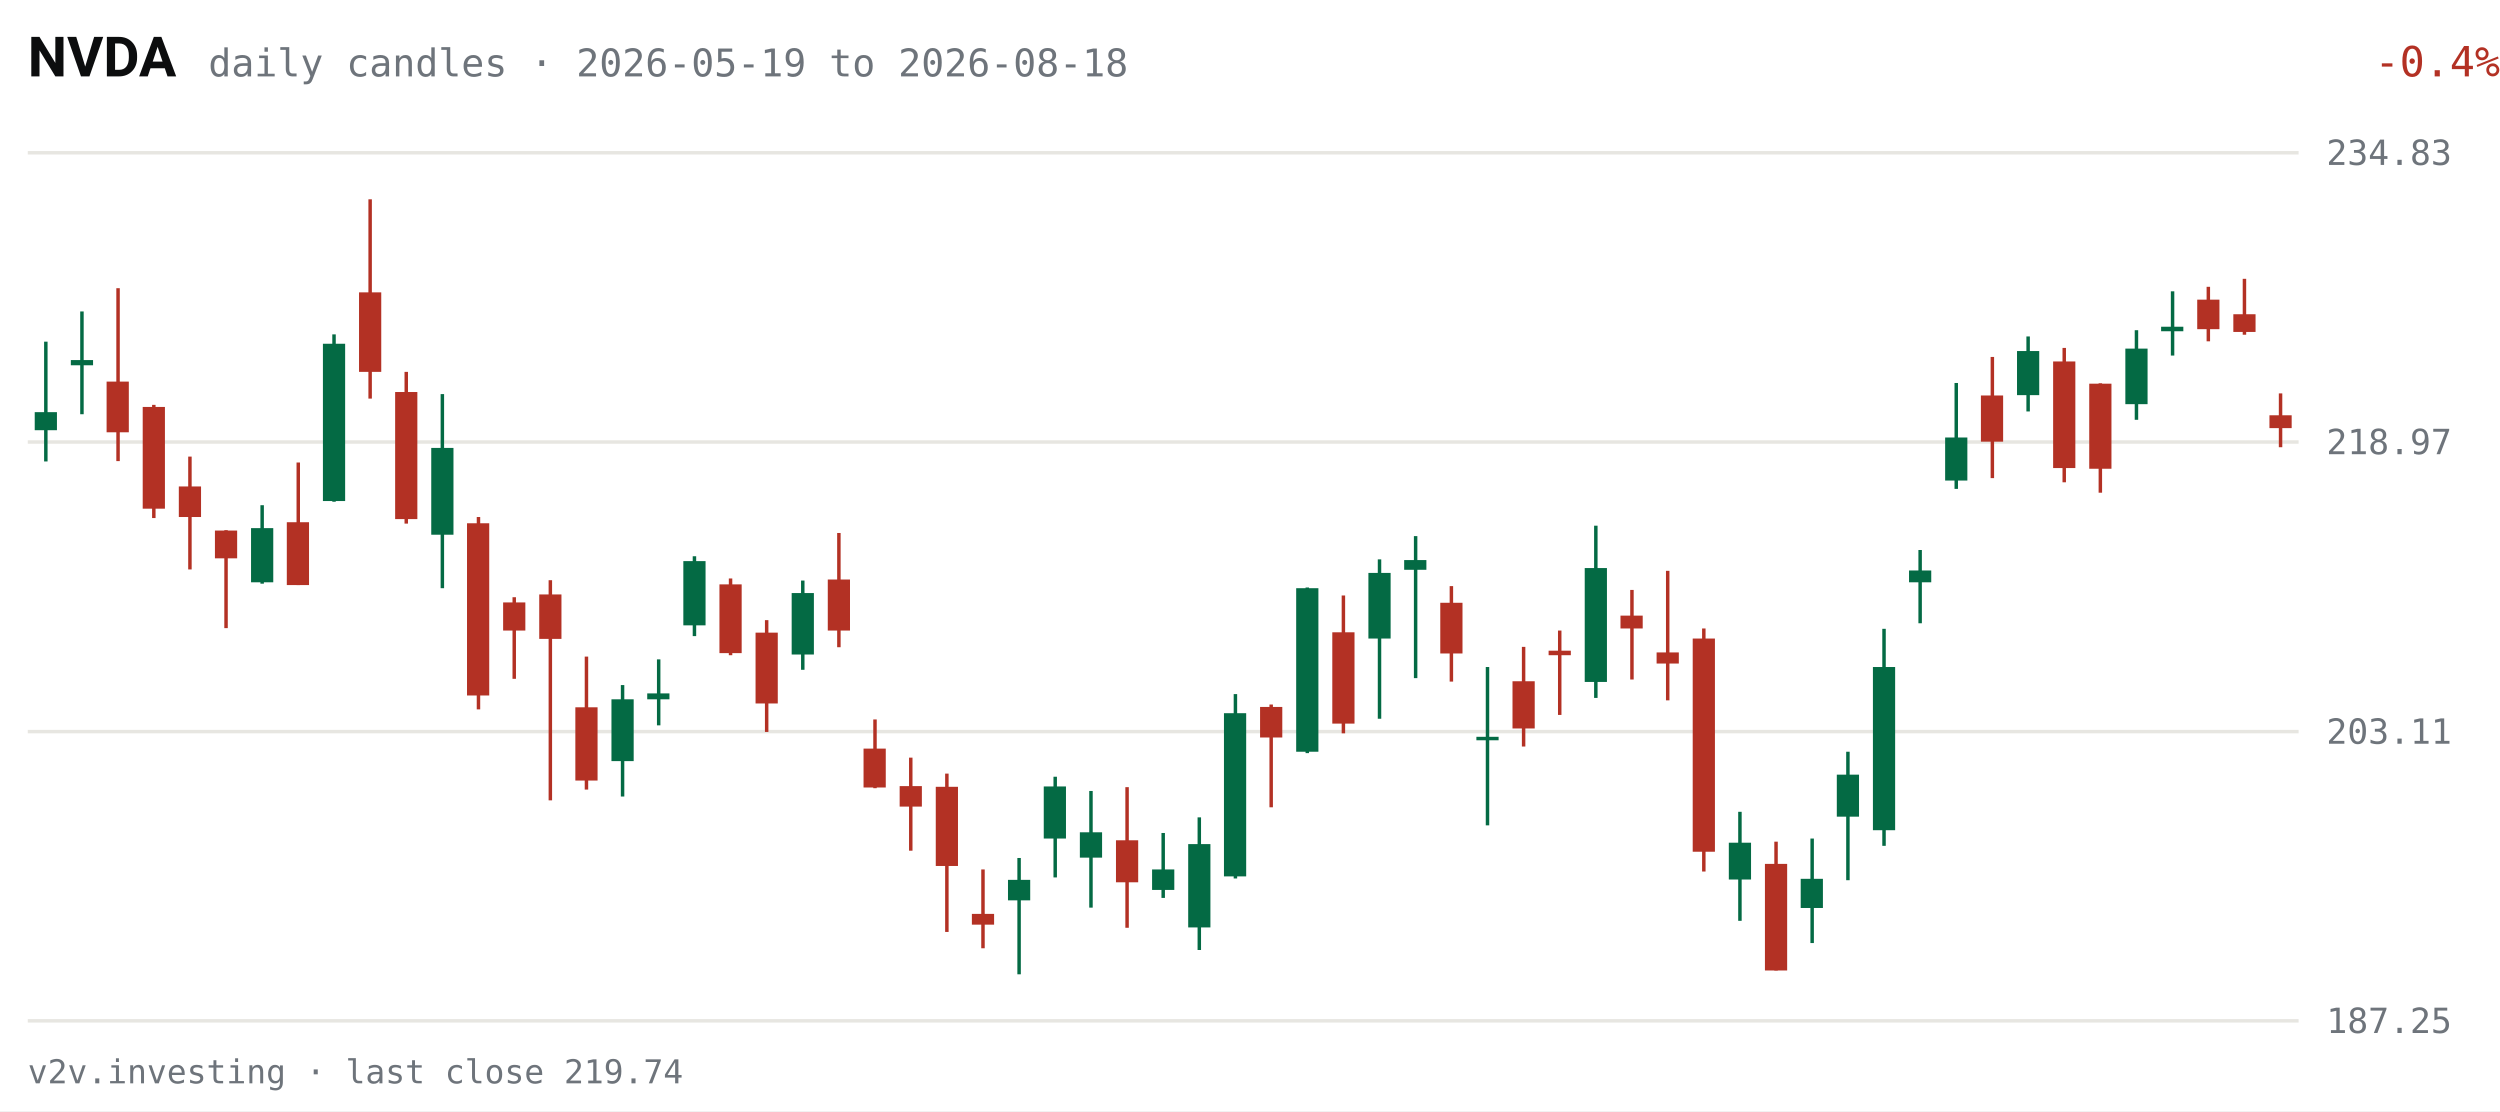
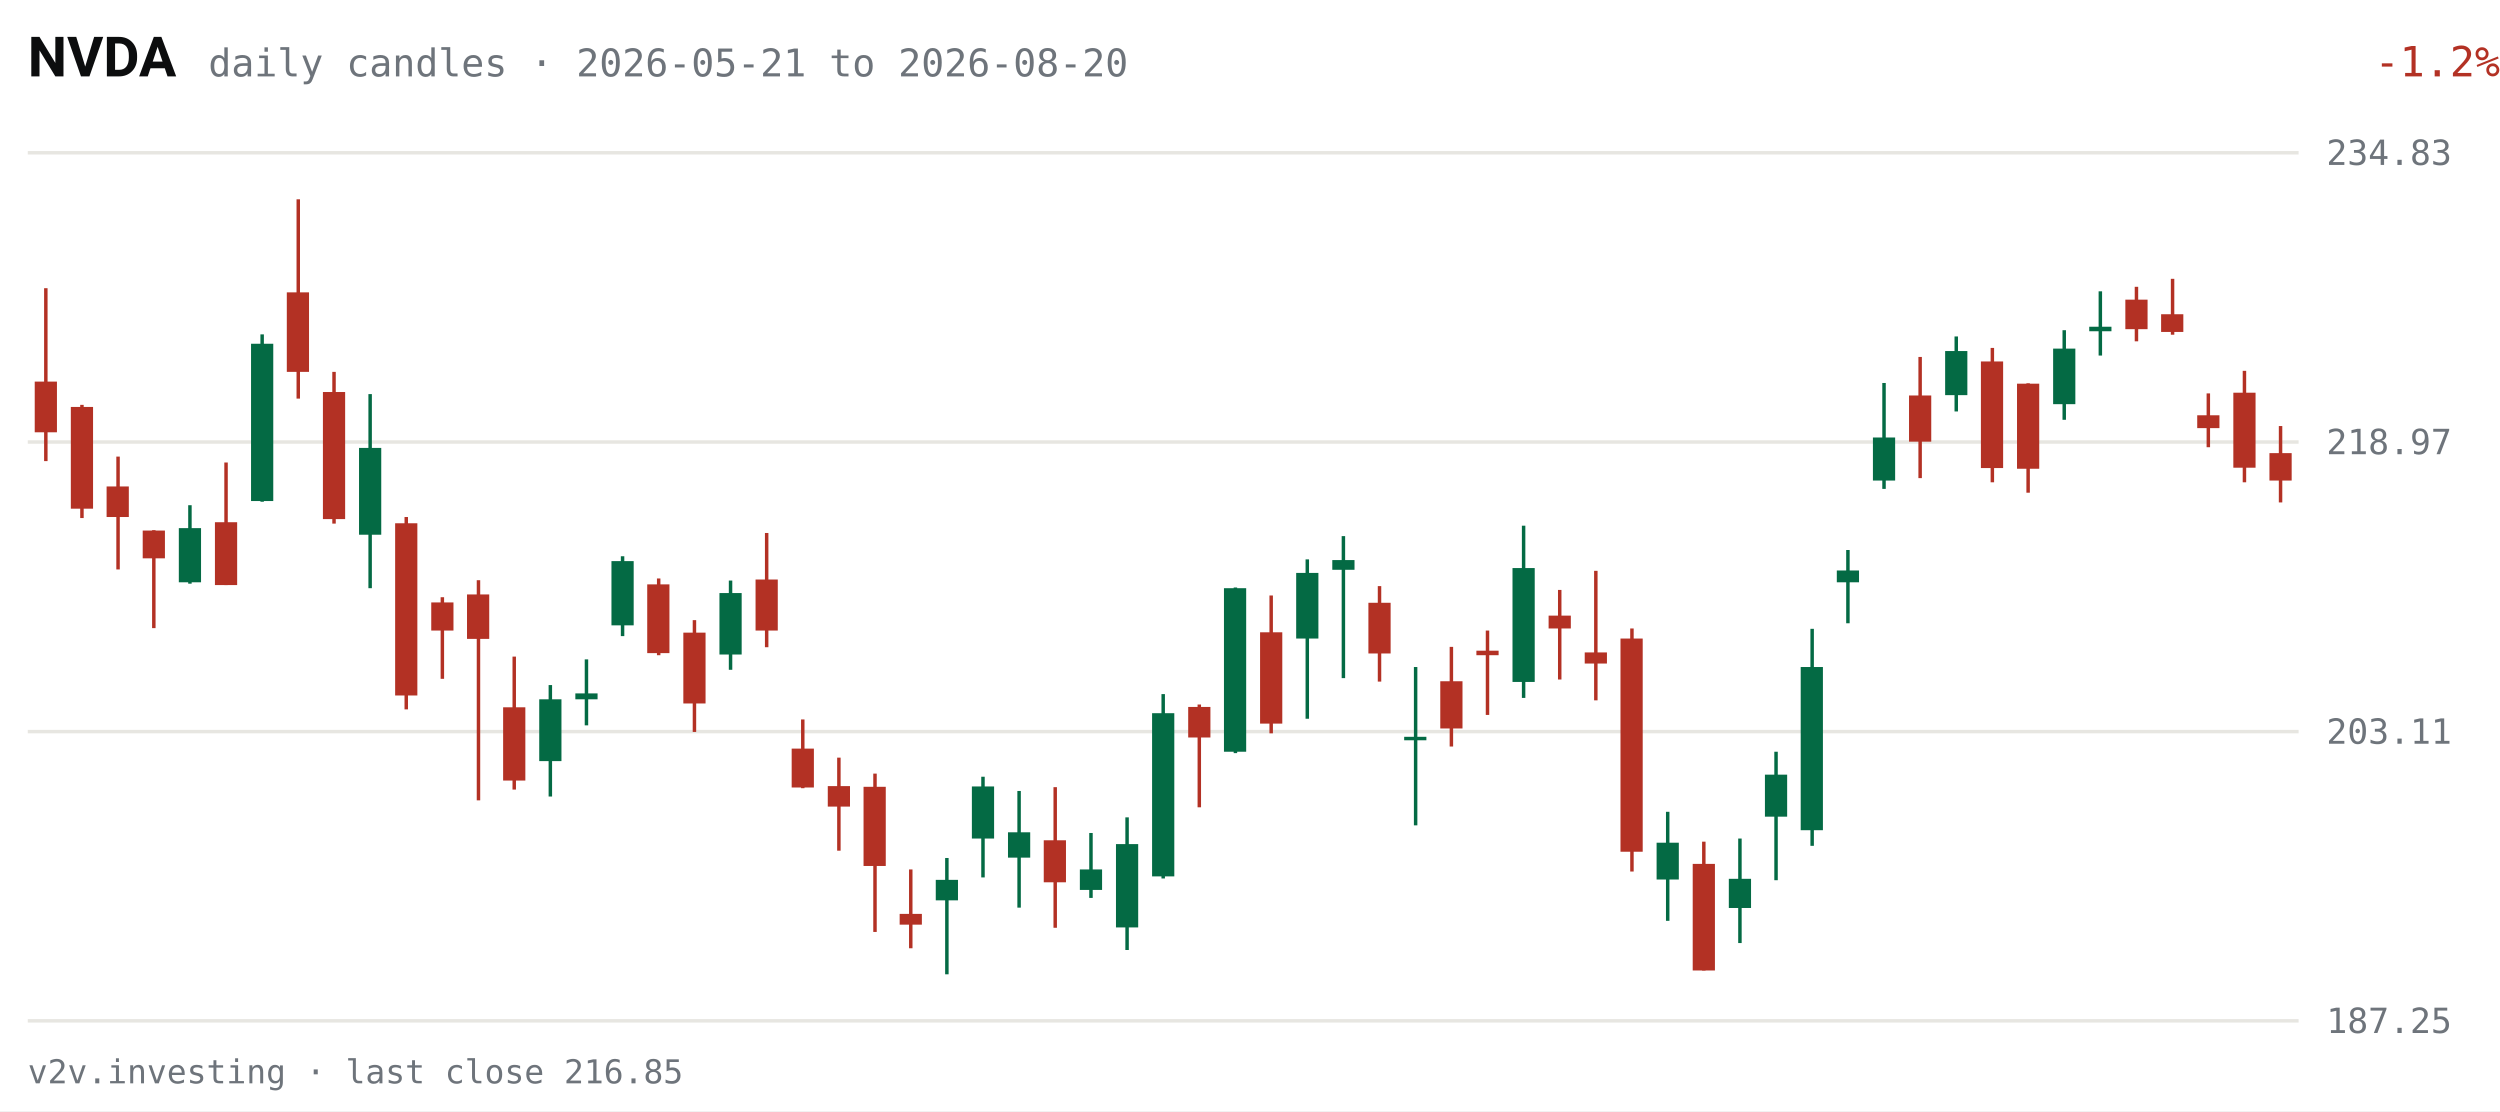
<svg xmlns="http://www.w3.org/2000/svg" viewBox="0 0 720 320" width="720" height="320" role="img" aria-label="NVDA daily candles, last 63 sessions">
  <rect width="720" height="320" fill="#FFFFFF" />
  <text x="8" y="22" fill="#0C0D0E" font-size="16" font-weight="600" font-family="system-ui,-apple-system,Segoe UI,Roboto,sans-serif">NVDA</text>
-   <text x="60" y="22" fill="#6E747B" font-size="11" font-family="ui-monospace,SFMono-Regular,Menlo,Consolas,monospace">daily candles · 2026-05-19 to 2026-08-18</text>
-   <text x="670" y="22" fill="#B33124" font-size="12" text-anchor="end" font-family="ui-monospace,SFMono-Regular,Menlo,Consolas,monospace" transform="translate(50,0)">-0.4%</text>
+   <text x="60" y="22" fill="#6E747B" font-size="11" font-family="ui-monospace,SFMono-Regular,Menlo,Consolas,monospace">daily candles · 2026-05-21 to 2026-08-20</text>
+   <text x="670" y="22" fill="#B33124" font-size="12" text-anchor="end" font-family="ui-monospace,SFMono-Regular,Menlo,Consolas,monospace" transform="translate(50,0)">-1.2%</text>
  <g font-family="ui-monospace,SFMono-Regular,Menlo,Consolas,monospace">
    <line x1="8" y1="294.0" x2="662" y2="294.0" stroke="#E7E6E1" stroke-width="1" />
    <text x="670" y="297.5" fill="#6E747B" font-size="10">187.25</text>
    <line x1="8" y1="210.7" x2="662" y2="210.7" stroke="#E7E6E1" stroke-width="1" />
    <text x="670" y="214.2" fill="#6E747B" font-size="10">203.11</text>
    <line x1="8" y1="127.3" x2="662" y2="127.3" stroke="#E7E6E1" stroke-width="1" />
    <text x="670" y="130.8" fill="#6E747B" font-size="10">218.97</text>
    <line x1="8" y1="44.0" x2="662" y2="44.0" stroke="#E7E6E1" stroke-width="1" />
    <text x="670" y="47.5" fill="#6E747B" font-size="10">234.83</text>
-     <line x1="13.2" y1="98.4" x2="13.2" y2="132.9" stroke="#046A44" stroke-width="1" />
-     <rect x="10.0" y="118.7" width="6.4" height="5.2" fill="#046A44" />
-     <line x1="23.6" y1="89.7" x2="23.6" y2="119.3" stroke="#046A44" stroke-width="1" />
-     <rect x="20.4" y="103.7" width="6.4" height="1.5" fill="#046A44" />
-     <line x1="34.0" y1="83.0" x2="34.0" y2="132.8" stroke="#B33124" stroke-width="1" />
-     <rect x="30.7" y="109.9" width="6.4" height="14.6" fill="#B33124" />
-     <line x1="44.3" y1="116.6" x2="44.3" y2="149.2" stroke="#B33124" stroke-width="1" />
-     <rect x="41.1" y="117.2" width="6.4" height="29.3" fill="#B33124" />
-     <line x1="54.7" y1="131.5" x2="54.7" y2="164.0" stroke="#B33124" stroke-width="1" />
-     <rect x="51.5" y="140.1" width="6.4" height="8.8" fill="#B33124" />
-     <line x1="65.1" y1="152.7" x2="65.1" y2="180.9" stroke="#B33124" stroke-width="1" />
-     <rect x="61.9" y="152.8" width="6.4" height="8.0" fill="#B33124" />
-     <line x1="75.5" y1="145.5" x2="75.5" y2="168.1" stroke="#046A44" stroke-width="1" />
-     <rect x="72.3" y="152.1" width="6.4" height="15.6" fill="#046A44" />
-     <line x1="85.9" y1="133.2" x2="85.9" y2="168.5" stroke="#B33124" stroke-width="1" />
-     <rect x="82.6" y="150.4" width="6.4" height="18.1" fill="#B33124" />
-     <line x1="96.2" y1="96.3" x2="96.2" y2="144.5" stroke="#046A44" stroke-width="1" />
-     <rect x="93.0" y="99.0" width="6.4" height="45.3" fill="#046A44" />
-     <line x1="106.6" y1="57.4" x2="106.6" y2="114.8" stroke="#B33124" stroke-width="1" />
-     <rect x="103.4" y="84.2" width="6.4" height="22.9" fill="#B33124" />
-     <line x1="117.0" y1="107.1" x2="117.0" y2="150.8" stroke="#B33124" stroke-width="1" />
-     <rect x="113.8" y="112.9" width="6.4" height="36.6" fill="#B33124" />
-     <line x1="127.4" y1="113.5" x2="127.4" y2="169.4" stroke="#046A44" stroke-width="1" />
-     <rect x="124.2" y="129.0" width="6.4" height="25.0" fill="#046A44" />
-     <line x1="137.8" y1="148.9" x2="137.8" y2="204.3" stroke="#B33124" stroke-width="1" />
-     <rect x="134.5" y="150.7" width="6.4" height="49.6" fill="#B33124" />
-     <line x1="148.1" y1="172.0" x2="148.1" y2="195.5" stroke="#B33124" stroke-width="1" />
-     <rect x="144.9" y="173.5" width="6.4" height="8.1" fill="#B33124" />
-     <line x1="158.5" y1="167.1" x2="158.5" y2="230.5" stroke="#B33124" stroke-width="1" />
-     <rect x="155.3" y="171.2" width="6.4" height="12.8" fill="#B33124" />
-     <line x1="168.9" y1="189.1" x2="168.9" y2="227.4" stroke="#B33124" stroke-width="1" />
-     <rect x="165.7" y="203.7" width="6.4" height="21.1" fill="#B33124" />
-     <line x1="179.3" y1="197.3" x2="179.3" y2="229.4" stroke="#046A44" stroke-width="1" />
-     <rect x="176.1" y="201.4" width="6.4" height="17.8" fill="#046A44" />
-     <line x1="189.7" y1="189.9" x2="189.7" y2="208.9" stroke="#046A44" stroke-width="1" />
-     <rect x="186.4" y="199.7" width="6.4" height="1.7" fill="#046A44" />
-     <line x1="200.0" y1="160.2" x2="200.0" y2="183.2" stroke="#046A44" stroke-width="1" />
-     <rect x="196.8" y="161.6" width="6.4" height="18.5" fill="#046A44" />
-     <line x1="210.4" y1="166.6" x2="210.4" y2="188.7" stroke="#B33124" stroke-width="1" />
-     <rect x="207.2" y="168.3" width="6.4" height="19.8" fill="#B33124" />
-     <line x1="220.8" y1="178.6" x2="220.8" y2="210.8" stroke="#B33124" stroke-width="1" />
-     <rect x="217.6" y="182.2" width="6.4" height="20.4" fill="#B33124" />
-     <line x1="231.2" y1="167.2" x2="231.2" y2="192.9" stroke="#046A44" stroke-width="1" />
-     <rect x="228.0" y="170.8" width="6.4" height="17.7" fill="#046A44" />
-     <line x1="241.6" y1="153.5" x2="241.6" y2="186.4" stroke="#B33124" stroke-width="1" />
-     <rect x="238.4" y="166.9" width="6.4" height="14.7" fill="#B33124" />
-     <line x1="252.0" y1="207.2" x2="252.0" y2="227.0" stroke="#B33124" stroke-width="1" />
-     <rect x="248.7" y="215.6" width="6.4" height="11.2" fill="#B33124" />
-     <line x1="262.3" y1="218.2" x2="262.3" y2="245.0" stroke="#B33124" stroke-width="1" />
-     <rect x="259.1" y="226.4" width="6.4" height="5.9" fill="#B33124" />
-     <line x1="272.7" y1="222.8" x2="272.7" y2="268.4" stroke="#B33124" stroke-width="1" />
-     <rect x="269.5" y="226.6" width="6.4" height="22.8" fill="#B33124" />
-     <line x1="283.1" y1="250.4" x2="283.1" y2="273.1" stroke="#B33124" stroke-width="1" />
-     <rect x="279.9" y="263.2" width="6.4" height="3.1" fill="#B33124" />
-     <line x1="293.5" y1="247.1" x2="293.5" y2="280.6" stroke="#046A44" stroke-width="1" />
-     <rect x="290.3" y="253.4" width="6.4" height="5.9" fill="#046A44" />
-     <line x1="303.9" y1="223.7" x2="303.9" y2="252.7" stroke="#046A44" stroke-width="1" />
-     <rect x="300.6" y="226.5" width="6.4" height="15.0" fill="#046A44" />
-     <line x1="314.2" y1="227.8" x2="314.2" y2="261.4" stroke="#046A44" stroke-width="1" />
-     <rect x="311.0" y="239.7" width="6.4" height="7.3" fill="#046A44" />
-     <line x1="324.6" y1="226.7" x2="324.6" y2="267.2" stroke="#B33124" stroke-width="1" />
-     <rect x="321.4" y="242.0" width="6.4" height="12.1" fill="#B33124" />
-     <line x1="335.0" y1="239.9" x2="335.0" y2="258.6" stroke="#046A44" stroke-width="1" />
-     <rect x="331.8" y="250.4" width="6.4" height="5.9" fill="#046A44" />
-     <line x1="345.4" y1="235.4" x2="345.4" y2="273.6" stroke="#046A44" stroke-width="1" />
-     <rect x="342.2" y="243.1" width="6.4" height="24.0" fill="#046A44" />
-     <line x1="355.8" y1="199.9" x2="355.8" y2="253.0" stroke="#046A44" stroke-width="1" />
-     <rect x="352.5" y="205.4" width="6.4" height="47.0" fill="#046A44" />
-     <line x1="366.1" y1="202.9" x2="366.1" y2="232.5" stroke="#B33124" stroke-width="1" />
-     <rect x="362.9" y="203.6" width="6.4" height="8.8" fill="#B33124" />
-     <line x1="376.5" y1="169.2" x2="376.5" y2="216.9" stroke="#046A44" stroke-width="1" />
-     <rect x="373.3" y="169.4" width="6.4" height="47.1" fill="#046A44" />
-     <line x1="386.9" y1="171.5" x2="386.9" y2="211.2" stroke="#B33124" stroke-width="1" />
-     <rect x="383.7" y="182.1" width="6.4" height="26.3" fill="#B33124" />
-     <line x1="397.3" y1="161.1" x2="397.3" y2="207.0" stroke="#046A44" stroke-width="1" />
-     <rect x="394.1" y="165.0" width="6.4" height="18.9" fill="#046A44" />
-     <line x1="407.7" y1="154.4" x2="407.7" y2="195.3" stroke="#046A44" stroke-width="1" />
-     <rect x="404.4" y="161.3" width="6.4" height="2.8" fill="#046A44" />
-     <line x1="418.0" y1="168.8" x2="418.0" y2="196.3" stroke="#B33124" stroke-width="1" />
-     <rect x="414.8" y="173.6" width="6.4" height="14.6" fill="#B33124" />
-     <line x1="428.4" y1="192.1" x2="428.4" y2="237.7" stroke="#046A44" stroke-width="1" />
-     <rect x="425.2" y="212.2" width="6.4" height="1.0" fill="#046A44" />
-     <line x1="438.8" y1="186.3" x2="438.8" y2="215.0" stroke="#B33124" stroke-width="1" />
-     <rect x="435.6" y="196.2" width="6.4" height="13.6" fill="#B33124" />
-     <line x1="449.2" y1="181.6" x2="449.2" y2="205.9" stroke="#B33124" stroke-width="1" />
-     <rect x="446.0" y="187.4" width="6.4" height="1.3" fill="#B33124" />
-     <line x1="459.6" y1="151.4" x2="459.6" y2="201.0" stroke="#046A44" stroke-width="1" />
-     <rect x="456.4" y="163.6" width="6.4" height="32.8" fill="#046A44" />
-     <line x1="470.0" y1="169.9" x2="470.0" y2="195.7" stroke="#B33124" stroke-width="1" />
-     <rect x="466.7" y="177.3" width="6.4" height="3.7" fill="#B33124" />
-     <line x1="480.3" y1="164.4" x2="480.3" y2="201.7" stroke="#B33124" stroke-width="1" />
-     <rect x="477.1" y="187.9" width="6.4" height="3.2" fill="#B33124" />
-     <line x1="490.7" y1="181.0" x2="490.7" y2="251.0" stroke="#B33124" stroke-width="1" />
-     <rect x="487.5" y="183.9" width="6.4" height="61.4" fill="#B33124" />
-     <line x1="501.1" y1="233.8" x2="501.1" y2="265.2" stroke="#046A44" stroke-width="1" />
-     <rect x="497.9" y="242.7" width="6.4" height="10.6" fill="#046A44" />
-     <line x1="511.5" y1="242.4" x2="511.5" y2="279.5" stroke="#B33124" stroke-width="1" />
-     <rect x="508.3" y="248.8" width="6.4" height="30.7" fill="#B33124" />
-     <line x1="521.9" y1="241.5" x2="521.9" y2="271.6" stroke="#046A44" stroke-width="1" />
-     <rect x="518.6" y="253.1" width="6.4" height="8.4" fill="#046A44" />
-     <line x1="532.2" y1="216.5" x2="532.2" y2="253.5" stroke="#046A44" stroke-width="1" />
-     <rect x="529.0" y="223.1" width="6.4" height="12.1" fill="#046A44" />
-     <line x1="542.6" y1="181.1" x2="542.6" y2="243.6" stroke="#046A44" stroke-width="1" />
-     <rect x="539.4" y="192.1" width="6.4" height="47.0" fill="#046A44" />
-     <line x1="553.0" y1="158.4" x2="553.0" y2="179.5" stroke="#046A44" stroke-width="1" />
-     <rect x="549.8" y="164.3" width="6.4" height="3.4" fill="#046A44" />
-     <line x1="563.4" y1="110.3" x2="563.4" y2="140.8" stroke="#046A44" stroke-width="1" />
-     <rect x="560.2" y="126.0" width="6.4" height="12.4" fill="#046A44" />
-     <line x1="573.8" y1="102.8" x2="573.8" y2="137.7" stroke="#B33124" stroke-width="1" />
-     <rect x="570.5" y="113.9" width="6.4" height="13.3" fill="#B33124" />
-     <line x1="584.1" y1="96.9" x2="584.1" y2="118.5" stroke="#046A44" stroke-width="1" />
-     <rect x="580.9" y="101.1" width="6.4" height="12.7" fill="#046A44" />
-     <line x1="594.5" y1="100.2" x2="594.5" y2="138.9" stroke="#B33124" stroke-width="1" />
-     <rect x="591.3" y="104.1" width="6.4" height="30.7" fill="#B33124" />
-     <line x1="604.9" y1="110.4" x2="604.9" y2="141.9" stroke="#B33124" stroke-width="1" />
-     <rect x="601.7" y="110.5" width="6.4" height="24.5" fill="#B33124" />
-     <line x1="615.3" y1="95.1" x2="615.3" y2="120.9" stroke="#046A44" stroke-width="1" />
-     <rect x="612.1" y="100.4" width="6.4" height="16.0" fill="#046A44" />
-     <line x1="625.7" y1="83.9" x2="625.7" y2="102.4" stroke="#046A44" stroke-width="1" />
-     <rect x="622.4" y="94.1" width="6.4" height="1.3" fill="#046A44" />
-     <line x1="636.0" y1="82.6" x2="636.0" y2="98.3" stroke="#B33124" stroke-width="1" />
-     <rect x="632.8" y="86.3" width="6.4" height="8.5" fill="#B33124" />
-     <line x1="646.4" y1="80.3" x2="646.4" y2="96.4" stroke="#B33124" stroke-width="1" />
-     <rect x="643.2" y="90.5" width="6.4" height="5.1" fill="#B33124" />
-     <line x1="656.8" y1="113.3" x2="656.8" y2="128.8" stroke="#B33124" stroke-width="1" />
-     <rect x="653.6" y="119.6" width="6.4" height="3.7" fill="#B33124" />
+     <line x1="13.2" y1="83.0" x2="13.2" y2="132.8" stroke="#B33124" stroke-width="1" />
+     <rect x="10.0" y="109.9" width="6.4" height="14.6" fill="#B33124" />
+     <line x1="23.6" y1="116.6" x2="23.6" y2="149.2" stroke="#B33124" stroke-width="1" />
+     <rect x="20.4" y="117.2" width="6.4" height="29.3" fill="#B33124" />
+     <line x1="34.0" y1="131.5" x2="34.0" y2="164.0" stroke="#B33124" stroke-width="1" />
+     <rect x="30.7" y="140.1" width="6.4" height="8.8" fill="#B33124" />
+     <line x1="44.3" y1="152.7" x2="44.3" y2="180.9" stroke="#B33124" stroke-width="1" />
+     <rect x="41.1" y="152.8" width="6.4" height="8.0" fill="#B33124" />
+     <line x1="54.7" y1="145.5" x2="54.7" y2="168.1" stroke="#046A44" stroke-width="1" />
+     <rect x="51.5" y="152.1" width="6.4" height="15.6" fill="#046A44" />
+     <line x1="65.1" y1="133.2" x2="65.1" y2="168.5" stroke="#B33124" stroke-width="1" />
+     <rect x="61.9" y="150.4" width="6.4" height="18.1" fill="#B33124" />
+     <line x1="75.5" y1="96.3" x2="75.5" y2="144.5" stroke="#046A44" stroke-width="1" />
+     <rect x="72.3" y="99.0" width="6.4" height="45.3" fill="#046A44" />
+     <line x1="85.9" y1="57.4" x2="85.9" y2="114.8" stroke="#B33124" stroke-width="1" />
+     <rect x="82.6" y="84.2" width="6.4" height="22.9" fill="#B33124" />
+     <line x1="96.2" y1="107.1" x2="96.2" y2="150.8" stroke="#B33124" stroke-width="1" />
+     <rect x="93.0" y="112.9" width="6.4" height="36.6" fill="#B33124" />
+     <line x1="106.6" y1="113.5" x2="106.6" y2="169.4" stroke="#046A44" stroke-width="1" />
+     <rect x="103.4" y="129.0" width="6.4" height="25.0" fill="#046A44" />
+     <line x1="117.0" y1="148.9" x2="117.0" y2="204.3" stroke="#B33124" stroke-width="1" />
+     <rect x="113.8" y="150.7" width="6.4" height="49.6" fill="#B33124" />
+     <line x1="127.4" y1="172.0" x2="127.4" y2="195.5" stroke="#B33124" stroke-width="1" />
+     <rect x="124.2" y="173.5" width="6.4" height="8.1" fill="#B33124" />
+     <line x1="137.8" y1="167.1" x2="137.8" y2="230.5" stroke="#B33124" stroke-width="1" />
+     <rect x="134.5" y="171.2" width="6.4" height="12.8" fill="#B33124" />
+     <line x1="148.1" y1="189.1" x2="148.1" y2="227.4" stroke="#B33124" stroke-width="1" />
+     <rect x="144.9" y="203.7" width="6.4" height="21.1" fill="#B33124" />
+     <line x1="158.5" y1="197.3" x2="158.5" y2="229.4" stroke="#046A44" stroke-width="1" />
+     <rect x="155.3" y="201.4" width="6.4" height="17.8" fill="#046A44" />
+     <line x1="168.9" y1="189.9" x2="168.9" y2="208.9" stroke="#046A44" stroke-width="1" />
+     <rect x="165.7" y="199.7" width="6.4" height="1.7" fill="#046A44" />
+     <line x1="179.3" y1="160.2" x2="179.3" y2="183.2" stroke="#046A44" stroke-width="1" />
+     <rect x="176.1" y="161.6" width="6.4" height="18.5" fill="#046A44" />
+     <line x1="189.7" y1="166.6" x2="189.7" y2="188.7" stroke="#B33124" stroke-width="1" />
+     <rect x="186.4" y="168.3" width="6.4" height="19.8" fill="#B33124" />
+     <line x1="200.0" y1="178.6" x2="200.0" y2="210.8" stroke="#B33124" stroke-width="1" />
+     <rect x="196.8" y="182.2" width="6.4" height="20.4" fill="#B33124" />
+     <line x1="210.4" y1="167.2" x2="210.4" y2="192.9" stroke="#046A44" stroke-width="1" />
+     <rect x="207.2" y="170.8" width="6.4" height="17.7" fill="#046A44" />
+     <line x1="220.8" y1="153.5" x2="220.8" y2="186.4" stroke="#B33124" stroke-width="1" />
+     <rect x="217.6" y="166.9" width="6.4" height="14.7" fill="#B33124" />
+     <line x1="231.2" y1="207.2" x2="231.2" y2="227.0" stroke="#B33124" stroke-width="1" />
+     <rect x="228.0" y="215.6" width="6.4" height="11.2" fill="#B33124" />
+     <line x1="241.6" y1="218.2" x2="241.6" y2="245.0" stroke="#B33124" stroke-width="1" />
+     <rect x="238.4" y="226.4" width="6.4" height="5.9" fill="#B33124" />
+     <line x1="252.0" y1="222.8" x2="252.0" y2="268.4" stroke="#B33124" stroke-width="1" />
+     <rect x="248.7" y="226.6" width="6.4" height="22.8" fill="#B33124" />
+     <line x1="262.3" y1="250.4" x2="262.3" y2="273.1" stroke="#B33124" stroke-width="1" />
+     <rect x="259.1" y="263.2" width="6.4" height="3.1" fill="#B33124" />
+     <line x1="272.7" y1="247.1" x2="272.7" y2="280.6" stroke="#046A44" stroke-width="1" />
+     <rect x="269.5" y="253.4" width="6.4" height="5.9" fill="#046A44" />
+     <line x1="283.1" y1="223.7" x2="283.1" y2="252.7" stroke="#046A44" stroke-width="1" />
+     <rect x="279.9" y="226.5" width="6.4" height="15.0" fill="#046A44" />
+     <line x1="293.5" y1="227.8" x2="293.5" y2="261.4" stroke="#046A44" stroke-width="1" />
+     <rect x="290.3" y="239.7" width="6.4" height="7.3" fill="#046A44" />
+     <line x1="303.9" y1="226.7" x2="303.9" y2="267.2" stroke="#B33124" stroke-width="1" />
+     <rect x="300.6" y="242.0" width="6.4" height="12.1" fill="#B33124" />
+     <line x1="314.2" y1="239.9" x2="314.2" y2="258.6" stroke="#046A44" stroke-width="1" />
+     <rect x="311.0" y="250.4" width="6.4" height="5.9" fill="#046A44" />
+     <line x1="324.6" y1="235.4" x2="324.6" y2="273.6" stroke="#046A44" stroke-width="1" />
+     <rect x="321.4" y="243.1" width="6.4" height="24.0" fill="#046A44" />
+     <line x1="335.0" y1="199.9" x2="335.0" y2="253.0" stroke="#046A44" stroke-width="1" />
+     <rect x="331.8" y="205.4" width="6.4" height="47.0" fill="#046A44" />
+     <line x1="345.4" y1="202.9" x2="345.4" y2="232.5" stroke="#B33124" stroke-width="1" />
+     <rect x="342.2" y="203.6" width="6.4" height="8.8" fill="#B33124" />
+     <line x1="355.8" y1="169.2" x2="355.8" y2="216.9" stroke="#046A44" stroke-width="1" />
+     <rect x="352.5" y="169.4" width="6.4" height="47.1" fill="#046A44" />
+     <line x1="366.1" y1="171.5" x2="366.1" y2="211.2" stroke="#B33124" stroke-width="1" />
+     <rect x="362.9" y="182.1" width="6.4" height="26.3" fill="#B33124" />
+     <line x1="376.5" y1="161.1" x2="376.5" y2="207.0" stroke="#046A44" stroke-width="1" />
+     <rect x="373.3" y="165.0" width="6.4" height="18.9" fill="#046A44" />
+     <line x1="386.9" y1="154.4" x2="386.9" y2="195.3" stroke="#046A44" stroke-width="1" />
+     <rect x="383.7" y="161.3" width="6.4" height="2.8" fill="#046A44" />
+     <line x1="397.3" y1="168.8" x2="397.3" y2="196.3" stroke="#B33124" stroke-width="1" />
+     <rect x="394.1" y="173.6" width="6.4" height="14.6" fill="#B33124" />
+     <line x1="407.7" y1="192.1" x2="407.7" y2="237.7" stroke="#046A44" stroke-width="1" />
+     <rect x="404.4" y="212.2" width="6.4" height="1.0" fill="#046A44" />
+     <line x1="418.0" y1="186.3" x2="418.0" y2="215.0" stroke="#B33124" stroke-width="1" />
+     <rect x="414.8" y="196.2" width="6.4" height="13.6" fill="#B33124" />
+     <line x1="428.4" y1="181.6" x2="428.4" y2="205.9" stroke="#B33124" stroke-width="1" />
+     <rect x="425.2" y="187.4" width="6.4" height="1.3" fill="#B33124" />
+     <line x1="438.8" y1="151.4" x2="438.8" y2="201.0" stroke="#046A44" stroke-width="1" />
+     <rect x="435.6" y="163.6" width="6.4" height="32.8" fill="#046A44" />
+     <line x1="449.2" y1="169.9" x2="449.2" y2="195.7" stroke="#B33124" stroke-width="1" />
+     <rect x="446.0" y="177.3" width="6.4" height="3.7" fill="#B33124" />
+     <line x1="459.6" y1="164.4" x2="459.6" y2="201.7" stroke="#B33124" stroke-width="1" />
+     <rect x="456.4" y="187.9" width="6.4" height="3.2" fill="#B33124" />
+     <line x1="470.0" y1="181.0" x2="470.0" y2="251.0" stroke="#B33124" stroke-width="1" />
+     <rect x="466.7" y="183.9" width="6.4" height="61.4" fill="#B33124" />
+     <line x1="480.3" y1="233.8" x2="480.3" y2="265.2" stroke="#046A44" stroke-width="1" />
+     <rect x="477.1" y="242.7" width="6.4" height="10.6" fill="#046A44" />
+     <line x1="490.7" y1="242.4" x2="490.7" y2="279.5" stroke="#B33124" stroke-width="1" />
+     <rect x="487.5" y="248.8" width="6.4" height="30.7" fill="#B33124" />
+     <line x1="501.1" y1="241.5" x2="501.1" y2="271.6" stroke="#046A44" stroke-width="1" />
+     <rect x="497.9" y="253.1" width="6.4" height="8.4" fill="#046A44" />
+     <line x1="511.5" y1="216.5" x2="511.5" y2="253.5" stroke="#046A44" stroke-width="1" />
+     <rect x="508.3" y="223.1" width="6.4" height="12.1" fill="#046A44" />
+     <line x1="521.9" y1="181.1" x2="521.9" y2="243.6" stroke="#046A44" stroke-width="1" />
+     <rect x="518.6" y="192.1" width="6.4" height="47.0" fill="#046A44" />
+     <line x1="532.2" y1="158.4" x2="532.2" y2="179.5" stroke="#046A44" stroke-width="1" />
+     <rect x="529.0" y="164.3" width="6.4" height="3.4" fill="#046A44" />
+     <line x1="542.6" y1="110.3" x2="542.6" y2="140.8" stroke="#046A44" stroke-width="1" />
+     <rect x="539.4" y="126.0" width="6.4" height="12.4" fill="#046A44" />
+     <line x1="553.0" y1="102.8" x2="553.0" y2="137.7" stroke="#B33124" stroke-width="1" />
+     <rect x="549.8" y="113.9" width="6.4" height="13.3" fill="#B33124" />
+     <line x1="563.4" y1="96.9" x2="563.4" y2="118.5" stroke="#046A44" stroke-width="1" />
+     <rect x="560.2" y="101.1" width="6.4" height="12.7" fill="#046A44" />
+     <line x1="573.8" y1="100.2" x2="573.8" y2="138.9" stroke="#B33124" stroke-width="1" />
+     <rect x="570.5" y="104.1" width="6.4" height="30.7" fill="#B33124" />
+     <line x1="584.1" y1="110.4" x2="584.1" y2="141.9" stroke="#B33124" stroke-width="1" />
+     <rect x="580.9" y="110.5" width="6.4" height="24.5" fill="#B33124" />
+     <line x1="594.5" y1="95.1" x2="594.5" y2="120.9" stroke="#046A44" stroke-width="1" />
+     <rect x="591.3" y="100.4" width="6.4" height="16.0" fill="#046A44" />
+     <line x1="604.9" y1="83.9" x2="604.9" y2="102.4" stroke="#046A44" stroke-width="1" />
+     <rect x="601.7" y="94.1" width="6.4" height="1.3" fill="#046A44" />
+     <line x1="615.3" y1="82.6" x2="615.3" y2="98.3" stroke="#B33124" stroke-width="1" />
+     <rect x="612.1" y="86.3" width="6.4" height="8.5" fill="#B33124" />
+     <line x1="625.7" y1="80.3" x2="625.7" y2="96.4" stroke="#B33124" stroke-width="1" />
+     <rect x="622.4" y="90.5" width="6.4" height="5.1" fill="#B33124" />
+     <line x1="636.0" y1="113.3" x2="636.0" y2="128.8" stroke="#B33124" stroke-width="1" />
+     <rect x="632.8" y="119.6" width="6.4" height="3.7" fill="#B33124" />
+     <line x1="646.4" y1="106.8" x2="646.4" y2="138.9" stroke="#B33124" stroke-width="1" />
+     <rect x="643.2" y="113.1" width="6.4" height="21.6" fill="#B33124" />
+     <line x1="656.8" y1="122.7" x2="656.8" y2="144.7" stroke="#B33124" stroke-width="1" />
+     <rect x="653.6" y="130.5" width="6.4" height="7.9" fill="#B33124" />
  </g>
-   <text x="8" y="312" fill="#6E747B" font-size="9.5" font-family="ui-monospace,SFMono-Regular,Menlo,Consolas,monospace">v2v.investing · last close 219.74</text>
+   <text x="8" y="312" fill="#6E747B" font-size="9.5" font-family="ui-monospace,SFMono-Regular,Menlo,Consolas,monospace">v2v.investing · last close 216.85</text>
</svg>
